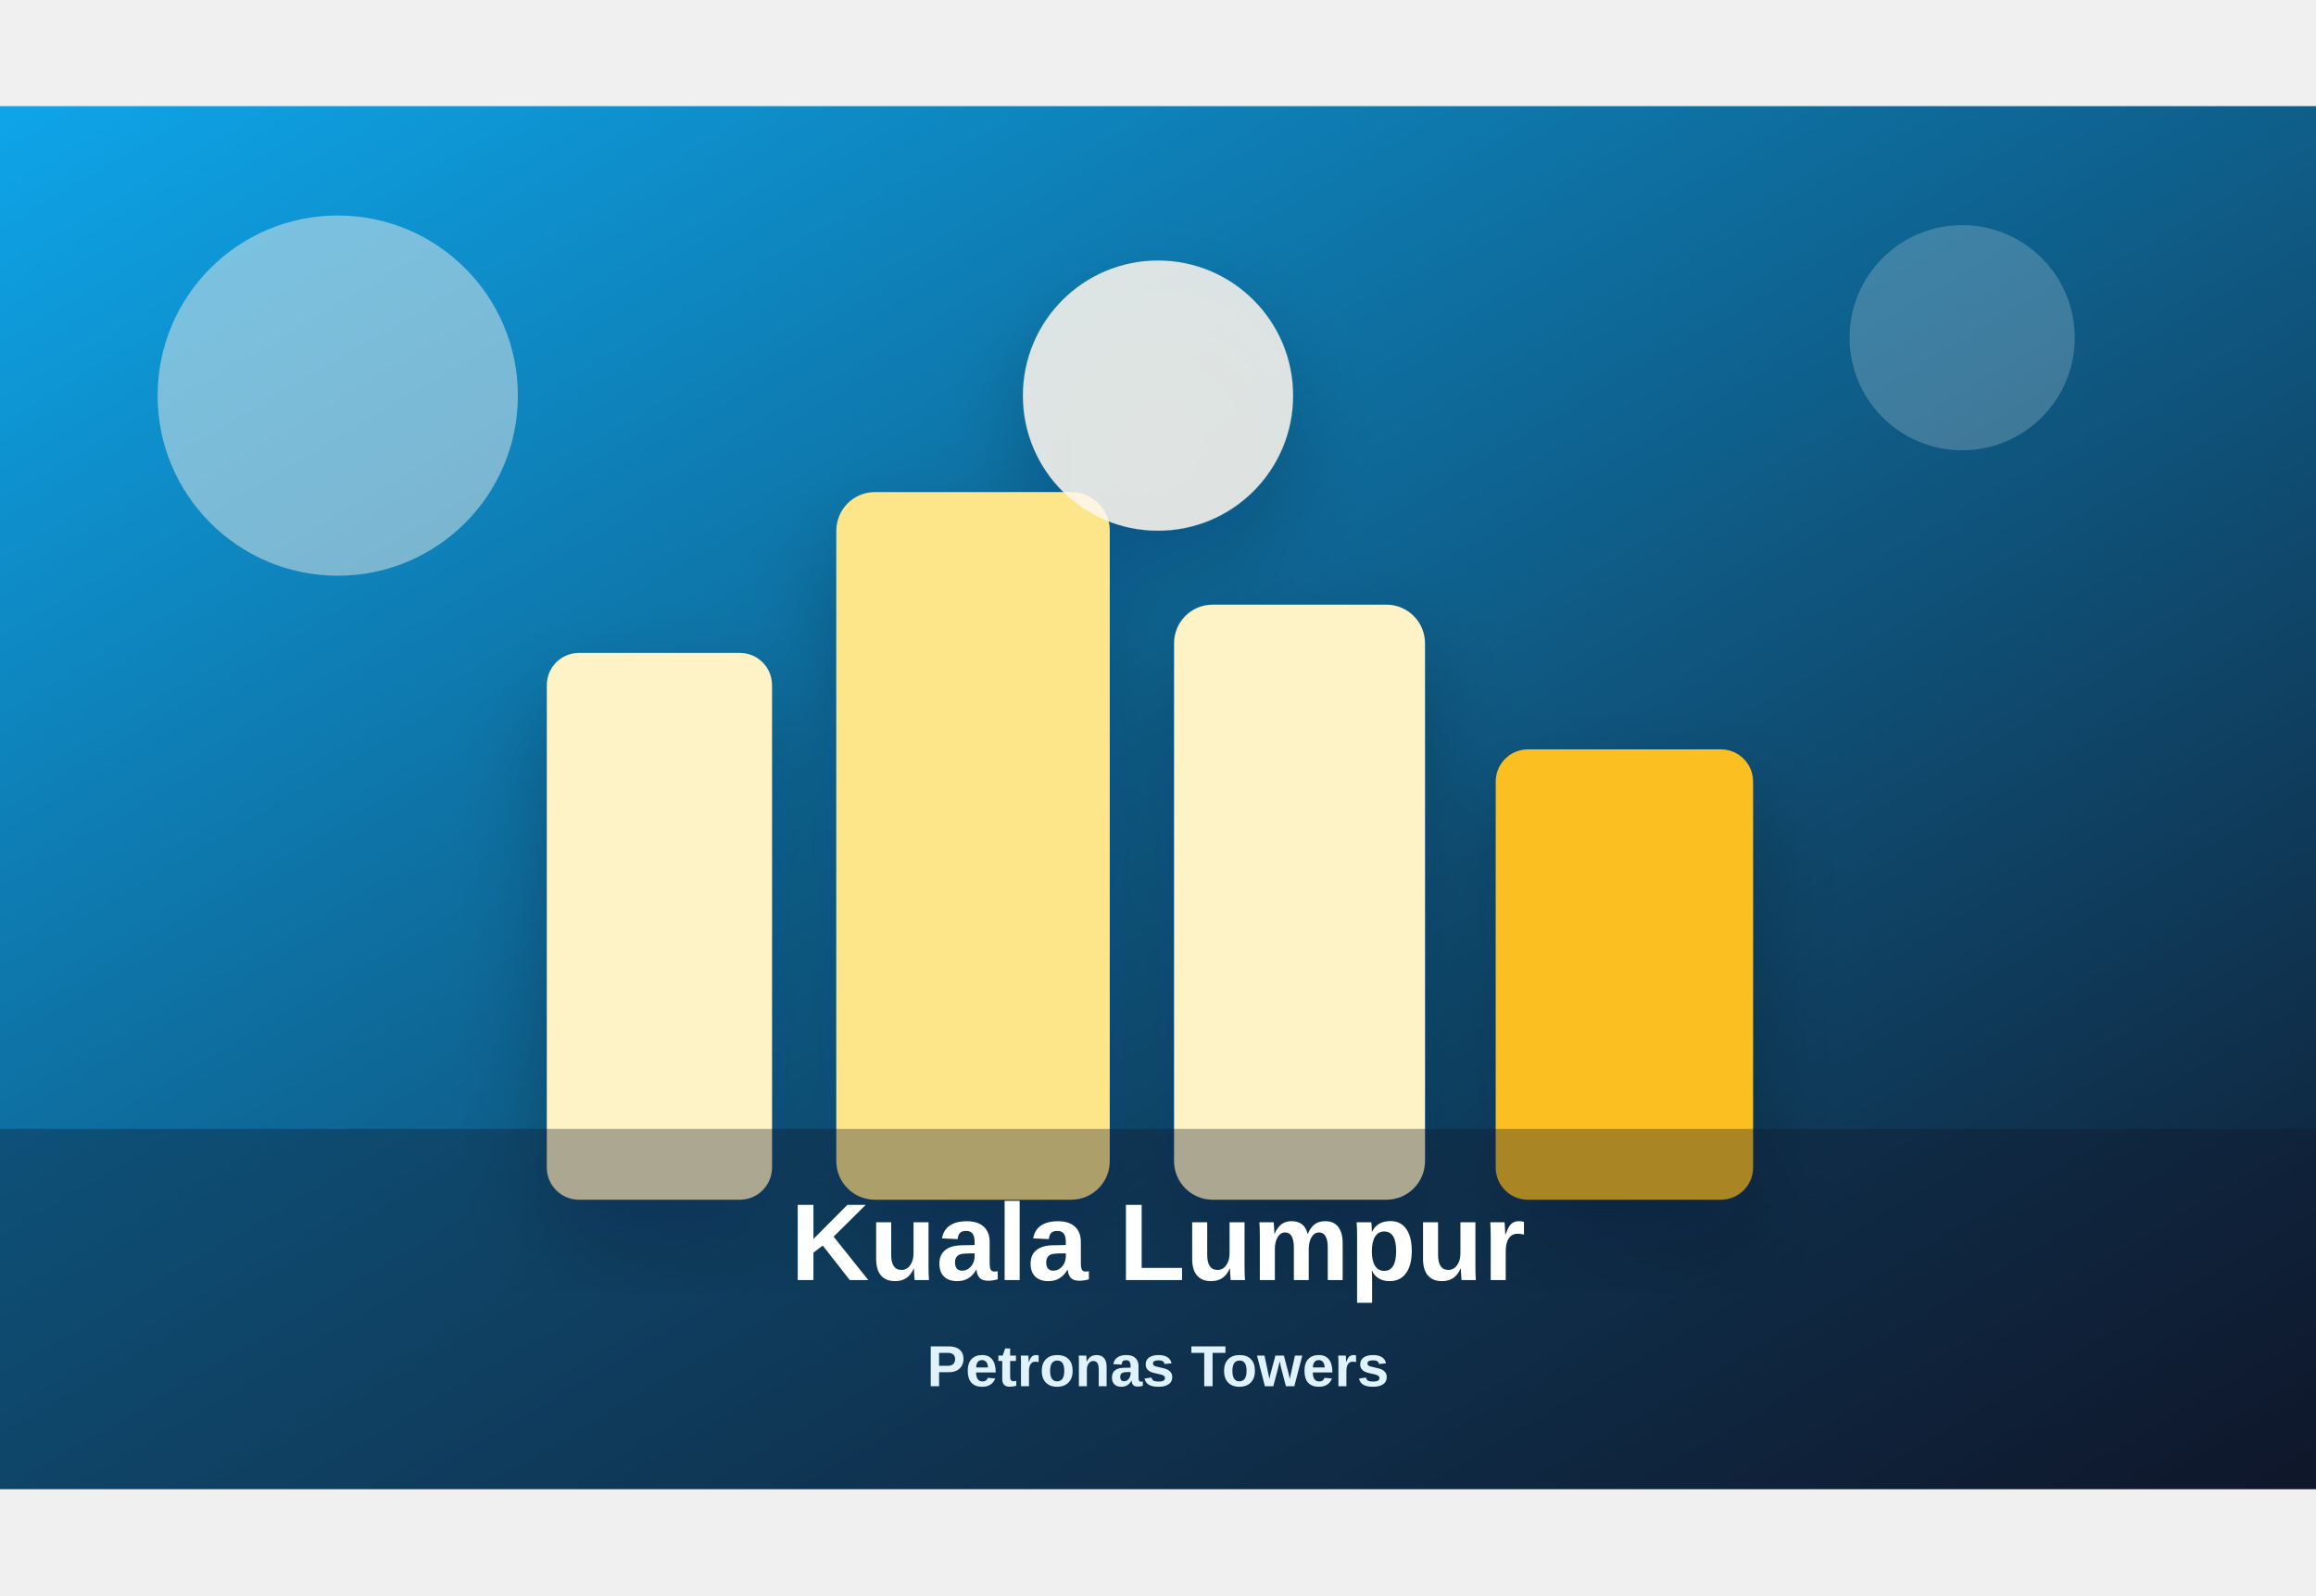
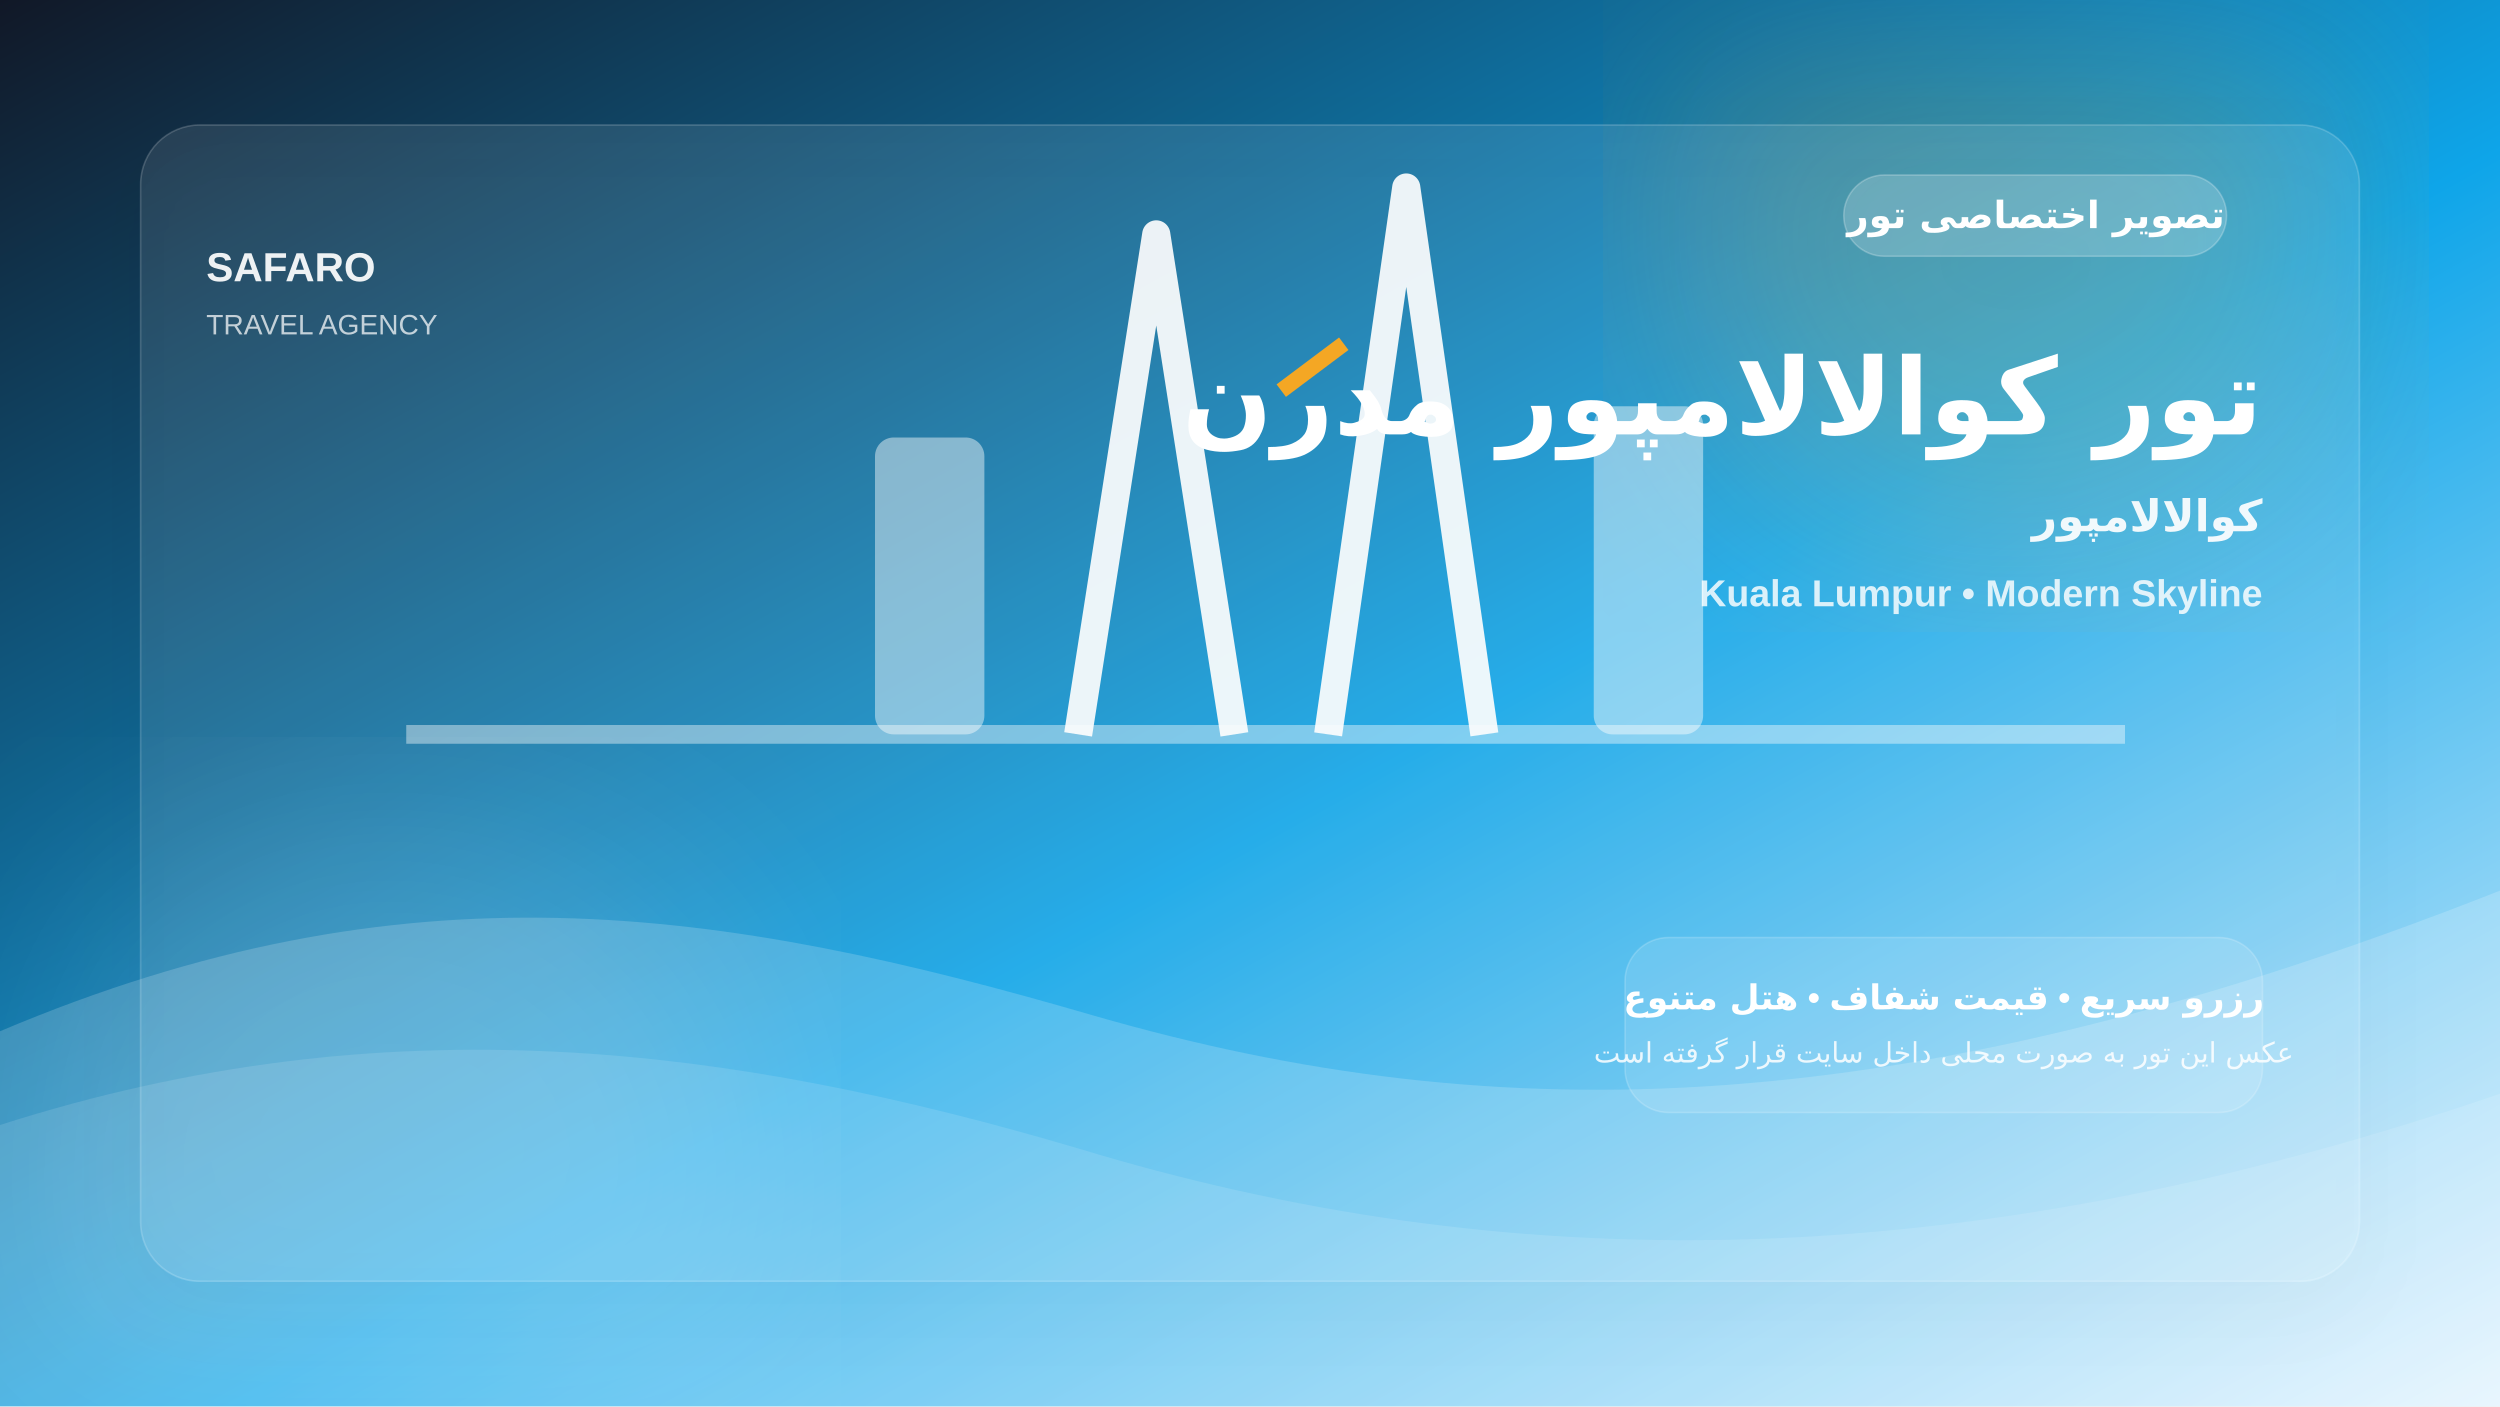
- <svg xmlns="http://www.w3.org/2000/svg" width="900" height="620" viewBox="0 0 720 430">
+ <svg xmlns="http://www.w3.org/2000/svg" viewBox="0 0 1600 900" width="1600" height="900">
  <defs>
-     <linearGradient id="g" x1="0" y1="0" x2="1" y2="1">
-       <stop offset="0" stop-color="#0ea5e9" />
-       <stop offset="1" stop-color="#0f172a" />
+     <linearGradient id="bg" x1="0" y1="0" x2="1" y2="1">
+       <stop offset="0%" stop-color="#111827" />
+       <stop offset="55%" stop-color="#0ea5e9" />
+       <stop offset="100%" stop-color="#e0f2fe" />
    </linearGradient>
-     <filter id="s">
-       <feDropShadow dx="0" dy="14" stdDeviation="14" flood-color="#0f172a" flood-opacity=".24" />
+     <linearGradient id="glass" x1="0" y1="0" x2="1" y2="1">
+       <stop offset="0%" stop-color="rgba(255,255,255,.26)" />
+       <stop offset="100%" stop-color="rgba(255,255,255,.08)" />
+     </linearGradient>
+     <filter id="blur">
+       <feGaussianBlur stdDeviation="70" />
+     </filter>
+     <filter id="shadow" x="-20%" y="-20%" width="140%" height="140%">
+       <feDropShadow dx="0" dy="18" stdDeviation="24" flood-color="rgba(15,23,42,.25)" />
    </filter>
  </defs>
-   <rect width="720" height="430" fill="url(#g)" />
-   <circle cx="105" cy="90" r="56" fill="#fff7ed" opacity=".45" />
-   <circle cx="610" cy="72" r="35" fill="#fff" opacity=".2" />
-   <g filter="url(#s)">
-     <rect x="170" y="170" width="70" height="170" rx="10" fill="#fef3c7" />
-     <rect x="260" y="120" width="85" height="220" rx="12" fill="#fde68a" />
-     <rect x="365" y="155" width="78" height="185" rx="12" fill="#fef3c7" />
-     <rect x="465" y="200" width="80" height="140" rx="10" fill="#fbbf24" />
-     <circle cx="360" cy="90" r="42" fill="#fff7ed" opacity=".85" />
+   <rect width="1600" height="900" fill="url(#bg)" />
+   <circle cx="1290" cy="140" r="220" fill="#f59e0b" opacity="0.18" filter="url(#blur)" />
+   <circle cx="250" cy="760" r="240" fill="#ffffff" opacity="0.12" filter="url(#blur)" />
+   <path d="M0 660C260 550 460 580 700 650c260 75 520 70 900-80V900H0Z" fill="#ffffff" opacity="0.18" />
+   <path d="M0 720C250 640 470 670 690 735c270 82 560 85 910-35V900H0Z" fill="#ffffff" opacity="0.12" />
+   <g transform="translate(0,0)">
+     <path d="M260 470h1100" stroke="rgba(255,255,255,.92)" stroke-width="12" opacity=".45" />
+     <path d="M690 470 740 150 790 470" fill="none" stroke="rgba(255,255,255,.92)" stroke-width="18" stroke-linejoin="round" />
+     <path d="M850 470 900 120 950 470" fill="none" stroke="rgba(255,255,255,.92)" stroke-width="18" stroke-linejoin="round" />
+     <path d="M820 250 860 220" stroke="#f59e0b" stroke-width="10" />
+     <rect x="560" y="280" width="70" height="190" rx="12" fill="rgba(255,255,255,.45)" />
+     <rect x="1020" y="260" width="70" height="210" rx="12" fill="rgba(255,255,255,.45)" />
  </g>
-   <rect y="318" width="720" height="112" fill="rgba(15,23,42,.34)" />
-   <text x="360" y="365" text-anchor="middle" font-family="Tahoma,Arial" font-size="34" font-weight="900" fill="#ffffff">Kuala Lumpur</text>
-   <text x="360" y="398" text-anchor="middle" font-family="Tahoma,Arial" font-size="18" font-weight="700" fill="#e0f2fe">Petronas Towers</text>
+   <rect x="90" y="80" width="1420" height="740" rx="38" fill="rgba(255,255,255,.09)" stroke="rgba(255,255,255,.18)" filter="url(#shadow)" />
+   <rect x="1180" y="112" width="245" height="52" rx="26" fill="rgba(255,255,255,.18)" stroke="rgba(255,255,255,.24)" />
+   <text x="1303" y="146" fill="#ffffff" font-family="Vazirmatn, Arial" font-size="24" font-weight="700" text-anchor="middle">تصویر اختصاصی تور</text>
+   <text x="132" y="180" fill="#ffffff" opacity=".92" font-family="Arial" font-size="26" font-weight="700">SAFARO</text>
+   <text x="132" y="214" fill="#ffffff" opacity=".72" font-family="Arial" font-size="18">TRAVEL AGENCY</text>
+   <text x="1448" y="278" fill="#ffffff" font-family="Vazirmatn, Arial" font-size="68" font-weight="900" text-anchor="end">تور کوالالامپور مدرن</text>
+   <text x="1448" y="340" fill="#ffffff" font-family="Vazirmatn, Arial" font-size="28" font-weight="600" text-anchor="end" opacity=".92">کوالالامپور</text>
+   <text x="1448" y="388" fill="#ffffff" font-family="Arial" font-size="24" font-weight="600" text-anchor="end" opacity=".82">Kuala Lumpur • Modern Skyline</text>
+   <g transform="translate(1040 600)">
+     <rect x="0" y="0" width="408" height="112" rx="28" fill="rgba(255,255,255,.12)" stroke="rgba(255,255,255,.18)" />
+     <text x="204" y="46" fill="#ffffff" font-family="Vazirmatn, Arial" font-size="22" font-weight="700" text-anchor="middle">رزرو سریع • قیمت شفاف • هتل متنوع</text>
+     <text x="204" y="80" fill="#ffffff" font-family="Vazirmatn, Arial" font-size="18" font-weight="500" text-anchor="middle" opacity=".85">عکس این تور به صورت محلی داخل سایت قرار گرفته است</text>
+   </g>
</svg>
